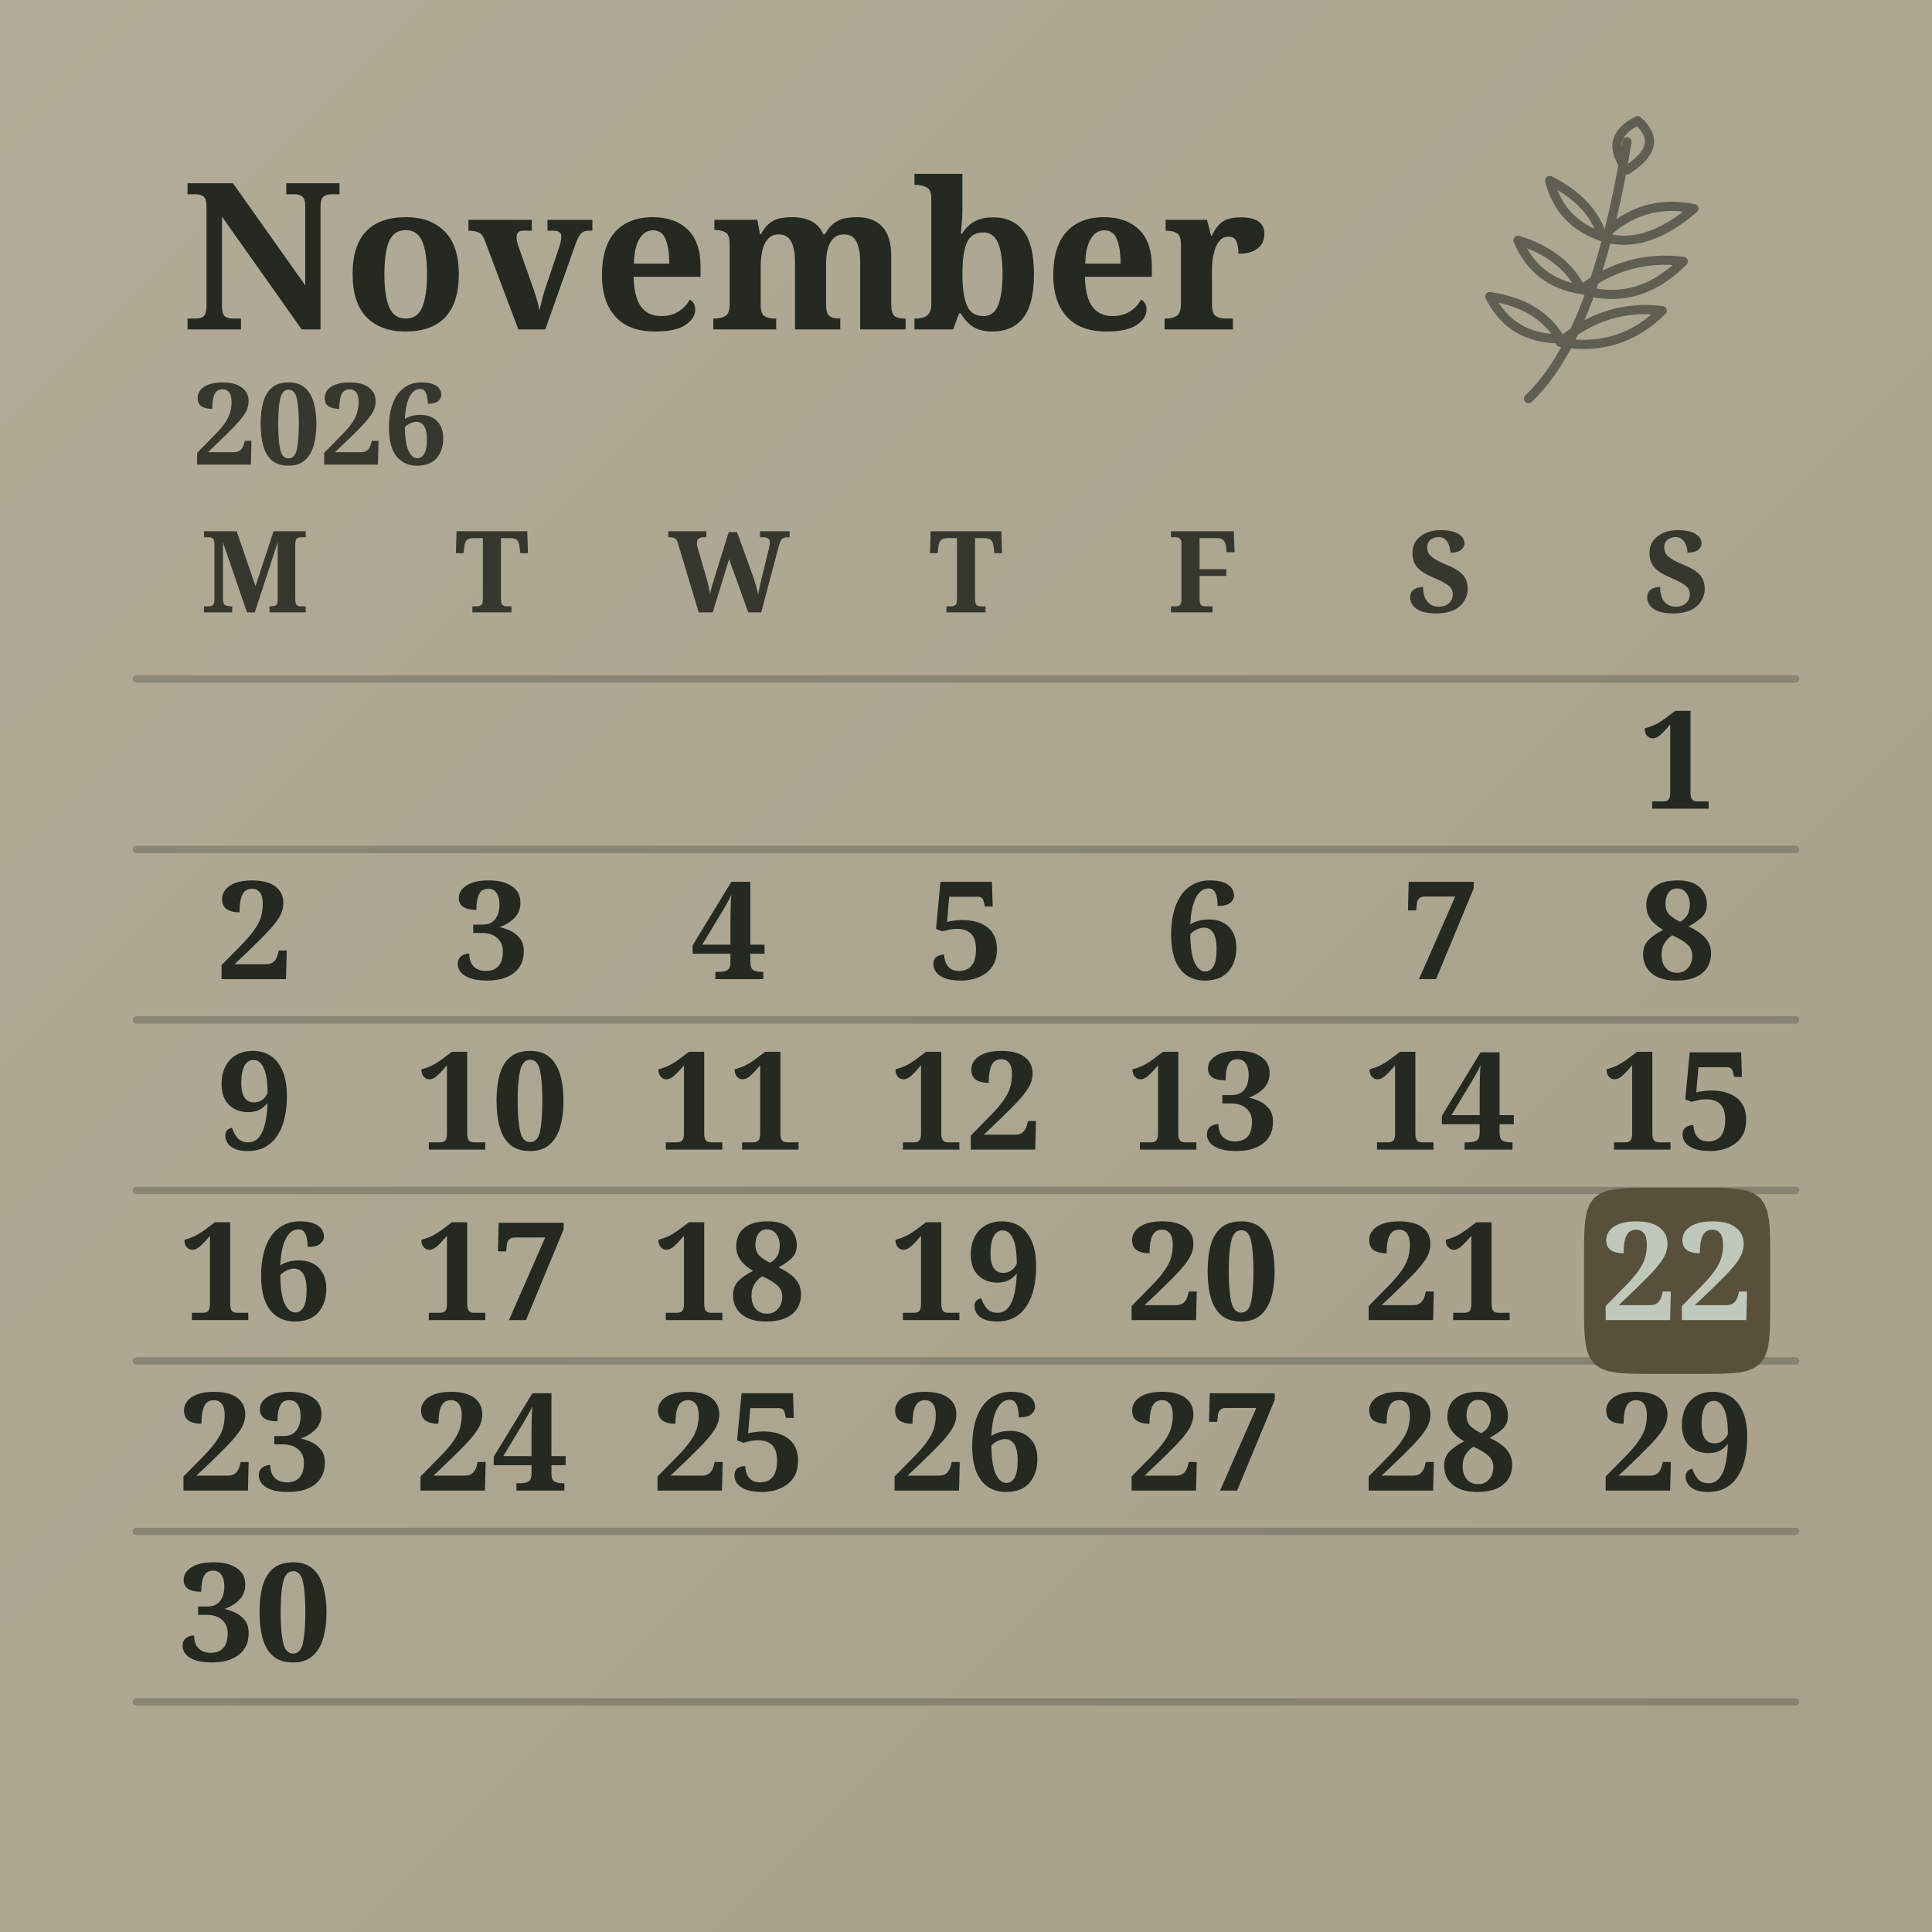
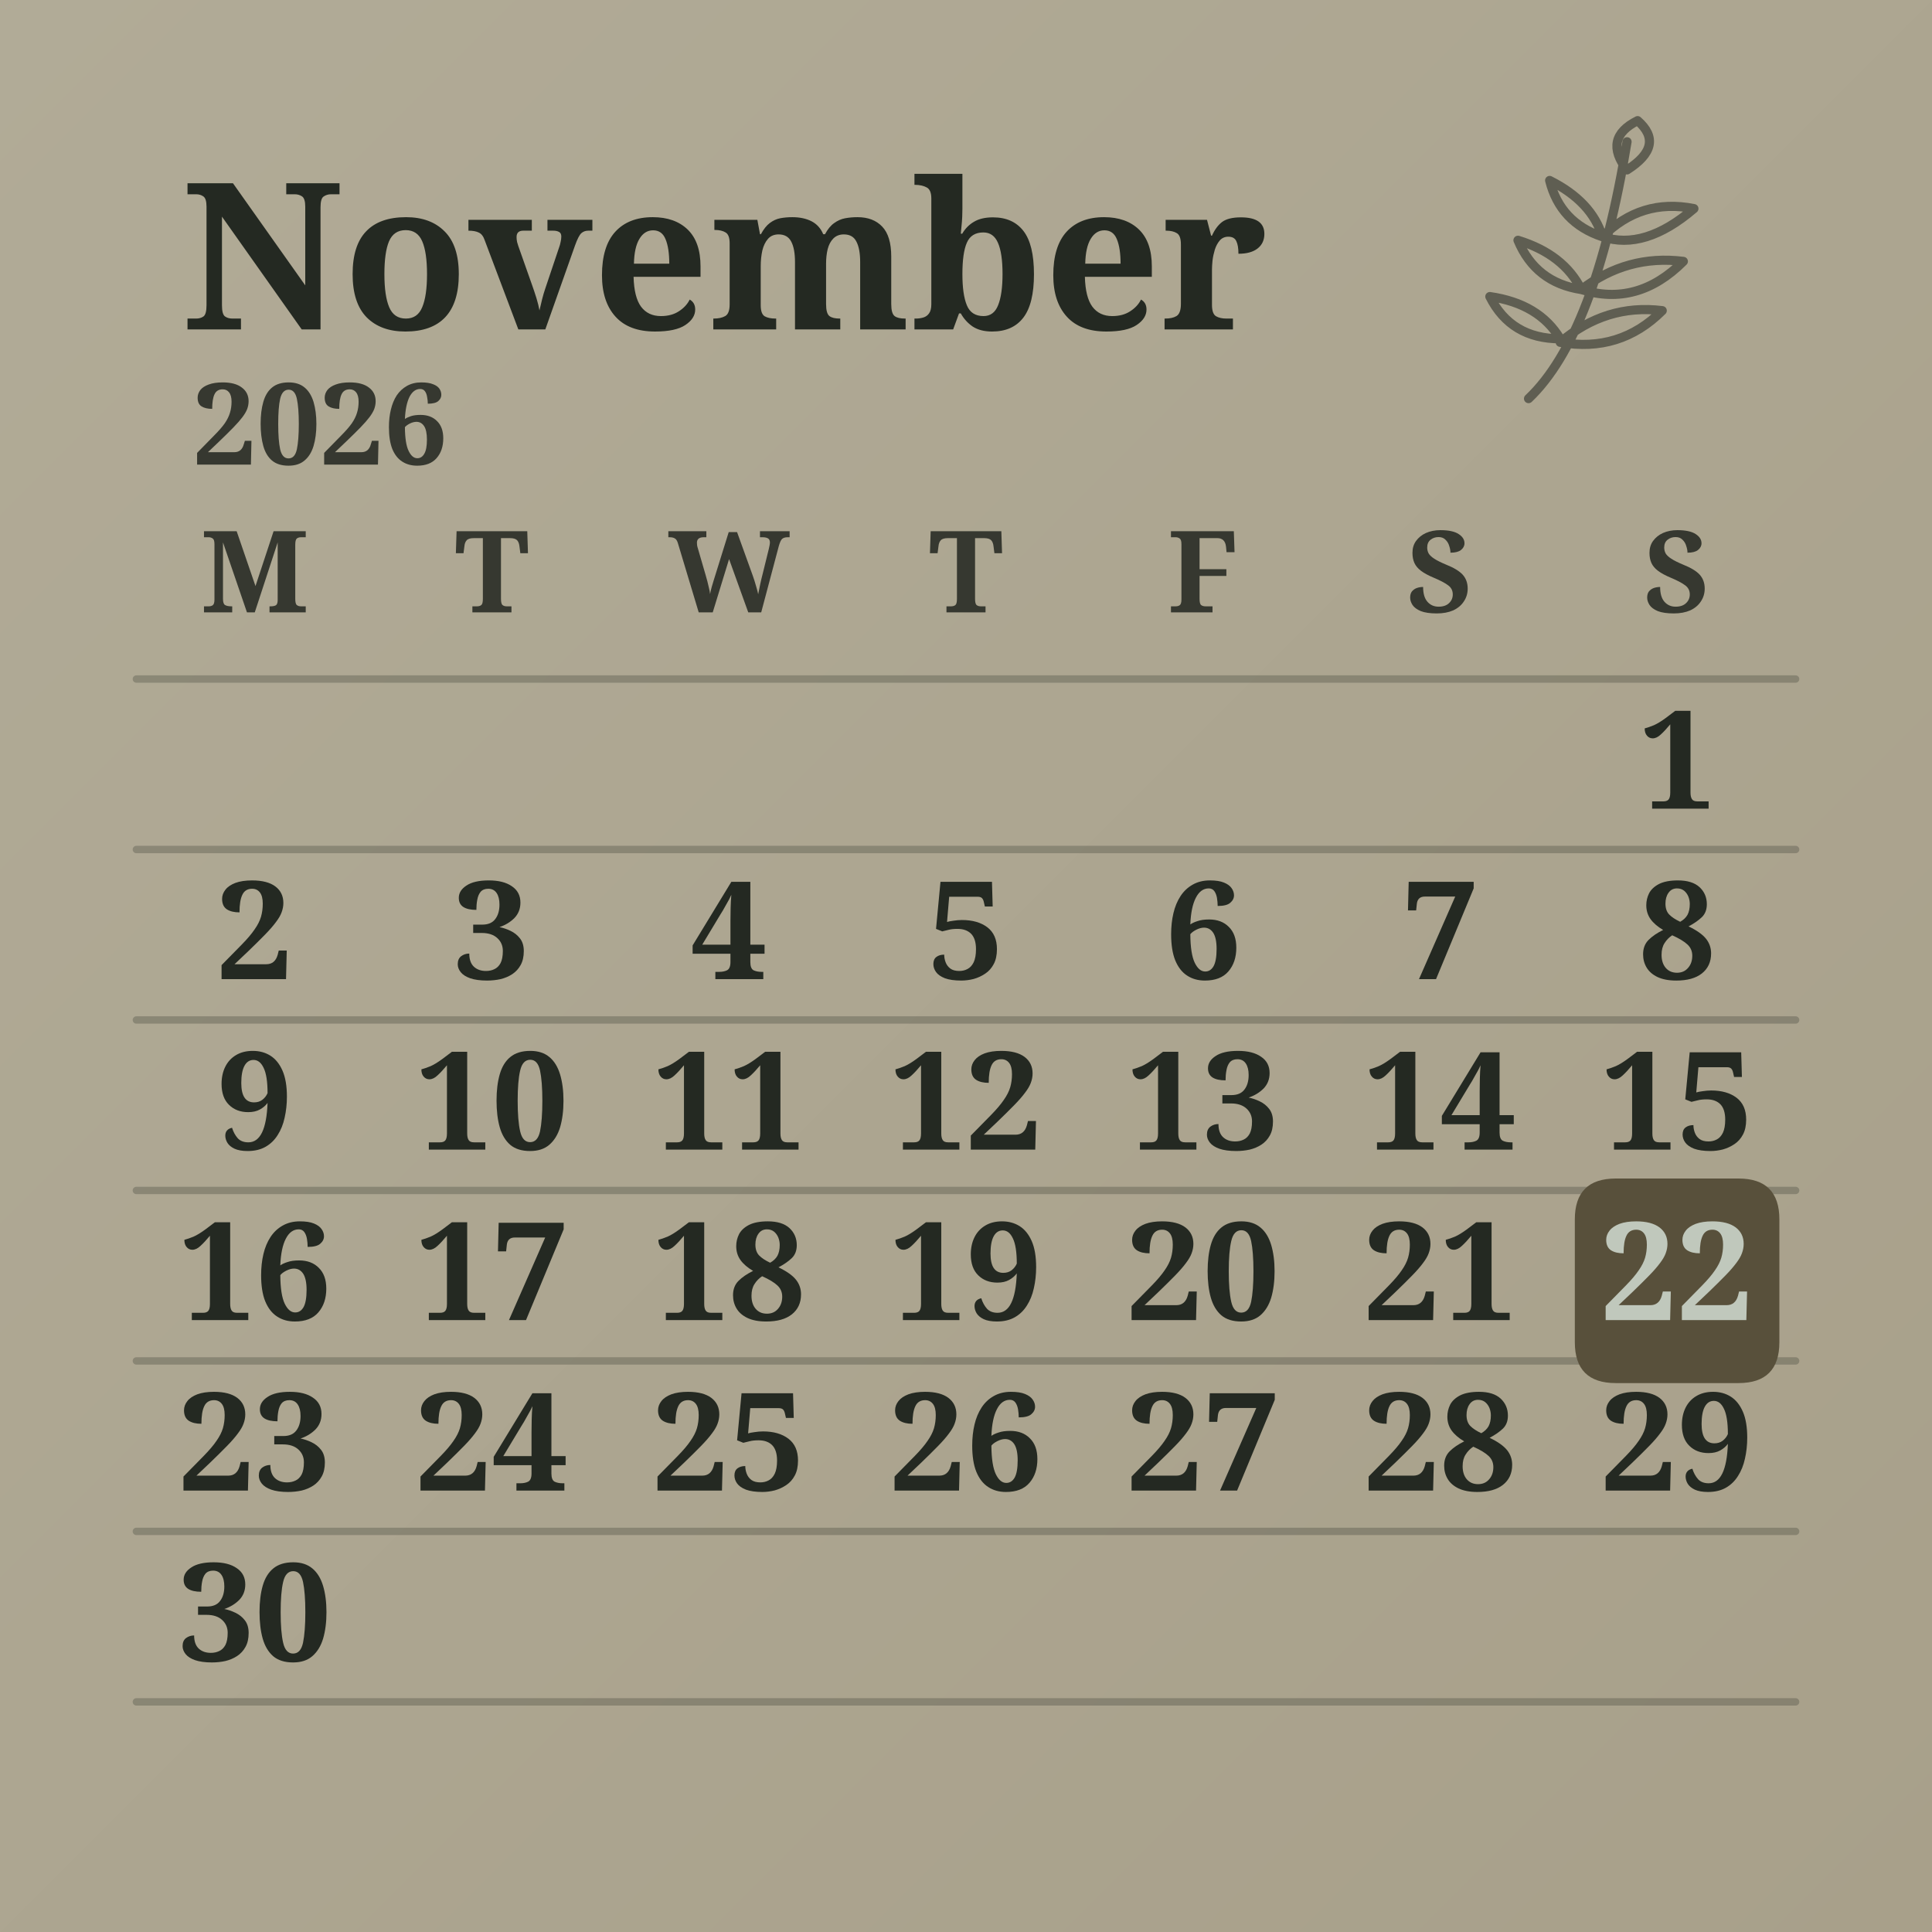
<svg xmlns="http://www.w3.org/2000/svg" width="170" height="170" viewBox="0 0 170 170">
  <defs>
    <linearGradient id="paint" x1="0" y1="0" x2="1" y2="1">
      <stop stop-color="#B1AB97" />
      <stop offset="1" stop-color="#A8A08A" />
    </linearGradient>
  </defs>
  <rect width="170" height="170" fill="url(#paint)" />
  <g font-family="Georgia,serif" style="font-variant-numeric:tabular-nums">
    <line x1="12" y1="59.75" x2="158" y2="59.75" stroke="#363830" opacity="0.3" stroke-width="0.65" stroke-linecap="round" />
    <line x1="12" y1="74.75" x2="158" y2="74.75" stroke="#363830" opacity="0.3" stroke-width="0.65" stroke-linecap="round" />
    <line x1="12" y1="89.75" x2="158" y2="89.75" stroke="#363830" opacity="0.3" stroke-width="0.65" stroke-linecap="round" />
    <line x1="12" y1="104.75" x2="158" y2="104.75" stroke="#363830" opacity="0.3" stroke-width="0.65" stroke-linecap="round" />
    <line x1="12" y1="119.75" x2="158" y2="119.75" stroke="#363830" opacity="0.3" stroke-width="0.65" stroke-linecap="round" />
    <line x1="12" y1="134.75" x2="158" y2="134.75" stroke="#363830" opacity="0.3" stroke-width="0.65" stroke-linecap="round" />
    <line x1="12" y1="149.75" x2="158" y2="149.75" stroke="#363830" opacity="0.3" stroke-width="0.65" stroke-linecap="round" />
    <path d="M 29 89 Q 48 71 57 16 M 38 72 Q 24 72 18 60 Q 32 62 38 72 M 44 58 Q 31 56 26 44 Q 39 48 44 58 M 50 43 Q 38 39 35 27 Q 47 33 50 43 M 57 24 Q 50 15 60 10 Q 68 17 57 24 M 38 73 Q 51 62 67 64 Q 55 76 38 73 M 44 58 Q 57 48 73 50 Q 60 63 44 58 M 50 43 Q 61 32 76 35 Q 62 47 50 43" transform="translate(125.52 7.52) scale(0.3096 0.3096)" fill="none" stroke="#363830" stroke-width="2.6" stroke-linecap="round" stroke-linejoin="round" opacity="0.65" />
    <text x="16" y="22" font-size="18" font-weight="700" fill="#242922" text-anchor="start" dominant-baseline="central" alignment-baseline="central">November</text>
    <text x="17" y="37" font-size="10" font-weight="600" fill="#363830" text-anchor="start" dominant-baseline="central" alignment-baseline="central">2026</text>
    <text x="22.429" y="50" font-size="10" font-weight="600" fill="#363830" text-anchor="middle" dominant-baseline="central" alignment-baseline="central">M</text>
    <text x="43.286" y="50" font-size="10" font-weight="600" fill="#363830" text-anchor="middle" dominant-baseline="central" alignment-baseline="central">T</text>
    <text x="64.143" y="50" font-size="10" font-weight="600" fill="#363830" text-anchor="middle" dominant-baseline="central" alignment-baseline="central">W</text>
    <text x="85" y="50" font-size="10" font-weight="600" fill="#363830" text-anchor="middle" dominant-baseline="central" alignment-baseline="central">T</text>
    <text x="105.857" y="50" font-size="10" font-weight="600" fill="#363830" text-anchor="middle" dominant-baseline="central" alignment-baseline="central">F</text>
    <text x="126.714" y="50" font-size="10" font-weight="600" fill="#363830" text-anchor="middle" dominant-baseline="central" alignment-baseline="central">S</text>
    <text x="147.571" y="50" font-size="10" font-weight="600" fill="#363830" text-anchor="middle" dominant-baseline="central" alignment-baseline="central">S</text>
    <text x="147.571" y="66.5" font-size="12" font-weight="550" fill="#242922" text-anchor="middle" dominant-baseline="central" alignment-baseline="central">1</text>
    <text x="22.429" y="81.5" font-size="12" font-weight="550" fill="#242922" text-anchor="middle" dominant-baseline="central" alignment-baseline="central">2</text>
    <text x="43.286" y="81.5" font-size="12" font-weight="550" fill="#242922" text-anchor="middle" dominant-baseline="central" alignment-baseline="central">3</text>
    <text x="64.143" y="81.5" font-size="12" font-weight="550" fill="#242922" text-anchor="middle" dominant-baseline="central" alignment-baseline="central">4</text>
    <text x="85" y="81.5" font-size="12" font-weight="550" fill="#242922" text-anchor="middle" dominant-baseline="central" alignment-baseline="central">5</text>
    <text x="105.857" y="81.5" font-size="12" font-weight="550" fill="#242922" text-anchor="middle" dominant-baseline="central" alignment-baseline="central">6</text>
    <text x="126.714" y="81.5" font-size="12" font-weight="550" fill="#242922" text-anchor="middle" dominant-baseline="central" alignment-baseline="central">7</text>
    <text x="147.571" y="81.5" font-size="12" font-weight="550" fill="#242922" text-anchor="middle" dominant-baseline="central" alignment-baseline="central">8</text>
    <text x="22.429" y="96.5" font-size="12" font-weight="550" fill="#242922" text-anchor="middle" dominant-baseline="central" alignment-baseline="central">9</text>
    <text x="43.286" y="96.5" font-size="12" font-weight="550" fill="#242922" text-anchor="middle" dominant-baseline="central" alignment-baseline="central">10</text>
    <text x="64.143" y="96.5" font-size="12" font-weight="550" fill="#242922" text-anchor="middle" dominant-baseline="central" alignment-baseline="central">11</text>
    <text x="85" y="96.5" font-size="12" font-weight="550" fill="#242922" text-anchor="middle" dominant-baseline="central" alignment-baseline="central">12</text>
    <text x="105.857" y="96.5" font-size="12" font-weight="550" fill="#242922" text-anchor="middle" dominant-baseline="central" alignment-baseline="central">13</text>
    <text x="126.714" y="96.5" font-size="12" font-weight="550" fill="#242922" text-anchor="middle" dominant-baseline="central" alignment-baseline="central">14</text>
    <text x="147.571" y="96.5" font-size="12" font-weight="550" fill="#242922" text-anchor="middle" dominant-baseline="central" alignment-baseline="central">15</text>
    <text x="22.429" y="111.5" font-size="12" font-weight="550" fill="#242922" text-anchor="middle" dominant-baseline="central" alignment-baseline="central">16</text>
    <text x="43.286" y="111.5" font-size="12" font-weight="550" fill="#242922" text-anchor="middle" dominant-baseline="central" alignment-baseline="central">17</text>
    <text x="64.143" y="111.5" font-size="12" font-weight="550" fill="#242922" text-anchor="middle" dominant-baseline="central" alignment-baseline="central">18</text>
    <text x="85" y="111.5" font-size="12" font-weight="550" fill="#242922" text-anchor="middle" dominant-baseline="central" alignment-baseline="central">19</text>
    <text x="105.857" y="111.5" font-size="12" font-weight="550" fill="#242922" text-anchor="middle" dominant-baseline="central" alignment-baseline="central">20</text>
    <text x="126.714" y="111.5" font-size="12" font-weight="550" fill="#242922" text-anchor="middle" dominant-baseline="central" alignment-baseline="central">21</text>
-     <path d="M 95.5 50 L 95.5 52.98 L 95.5 55.99 L 95.5 59.05 L 95.5 62.19 L 95.49 65.44 L 95.46 68.83 L 95.39 72.38 L 95.23 76.11 L 94.86 79.97 L 94.11 83.85 L 92.74 87.49 L 90.54 90.54 L 87.49 92.74 L 83.85 94.11 L 79.97 94.86 L 76.11 95.23 L 72.38 95.39 L 68.83 95.46 L 65.44 95.49 L 62.19 95.5 L 59.05 95.5 L 55.99 95.5 L 52.98 95.5 L 50 95.5 L 47.02 95.5 L 44.01 95.5 L 40.95 95.5 L 37.81 95.5 L 34.56 95.49 L 31.17 95.46 L 27.62 95.39 L 23.89 95.23 L 20.03 94.86 L 16.15 94.11 L 12.51 92.74 L 9.46 90.54 L 7.26 87.49 L 5.89 83.85 L 5.14 79.97 L 4.77 76.11 L 4.61 72.38 L 4.54 68.83 L 4.51 65.44 L 4.5 62.19 L 4.5 59.05 L 4.5 55.99 L 4.5 52.98 L 4.5 50 L 4.5 47.02 L 4.5 44.01 L 4.5 40.95 L 4.5 37.81 L 4.51 34.56 L 4.54 31.17 L 4.61 27.62 L 4.77 23.89 L 5.14 20.03 L 5.89 16.15 L 7.26 12.51 L 9.46 9.46 L 12.51 7.26 L 16.15 5.89 L 20.03 5.14 L 23.89 4.77 L 27.62 4.61 L 31.17 4.54 L 34.56 4.51 L 37.81 4.5 L 40.95 4.5 L 44.01 4.5 L 47.02 4.5 L 50 4.5 L 52.98 4.5 L 55.99 4.5 L 59.05 4.5 L 62.19 4.5 L 65.44 4.51 L 68.83 4.54 L 72.38 4.61 L 76.11 4.77 L 79.97 5.14 L 83.85 5.89 L 87.49 7.26 L 90.54 9.46 L 92.74 12.51 L 94.11 16.15 L 94.86 20.03 L 95.23 23.89 L 95.39 27.62 L 95.46 31.17 L 95.49 34.56 L 95.5 37.81 L 95.5 40.95 L 95.5 44.01 L 95.5 47.02 Z" transform="translate(138.5714 103.7) scale(0.18 0.18)" fill="#58503B" opacity="1" />
+     <path d="M 20 0 L 80 0 Q 100 0 100 20 L 100 80 Q 100 100 80 100 L 20 100 Q 0 100 0 80 L 0 20 Q 0 0 20 0 Z" transform="translate(138.5714 103.7) scale(0.18 0.18)" fill="#58503B" opacity="1" />
    <text x="147.571" y="111.5" font-size="12" font-weight="700" fill="#C0C8BC" text-anchor="middle" dominant-baseline="central" alignment-baseline="central">22</text>
    <text x="22.429" y="126.5" font-size="12" font-weight="550" fill="#242922" text-anchor="middle" dominant-baseline="central" alignment-baseline="central">23</text>
    <text x="43.286" y="126.5" font-size="12" font-weight="550" fill="#242922" text-anchor="middle" dominant-baseline="central" alignment-baseline="central">24</text>
    <text x="64.143" y="126.5" font-size="12" font-weight="550" fill="#242922" text-anchor="middle" dominant-baseline="central" alignment-baseline="central">25</text>
    <text x="85" y="126.5" font-size="12" font-weight="550" fill="#242922" text-anchor="middle" dominant-baseline="central" alignment-baseline="central">26</text>
    <text x="105.857" y="126.5" font-size="12" font-weight="550" fill="#242922" text-anchor="middle" dominant-baseline="central" alignment-baseline="central">27</text>
    <text x="126.714" y="126.5" font-size="12" font-weight="550" fill="#242922" text-anchor="middle" dominant-baseline="central" alignment-baseline="central">28</text>
    <text x="147.571" y="126.5" font-size="12" font-weight="550" fill="#242922" text-anchor="middle" dominant-baseline="central" alignment-baseline="central">29</text>
    <text x="22.429" y="141.5" font-size="12" font-weight="550" fill="#242922" text-anchor="middle" dominant-baseline="central" alignment-baseline="central">30</text>
  </g>
</svg>
